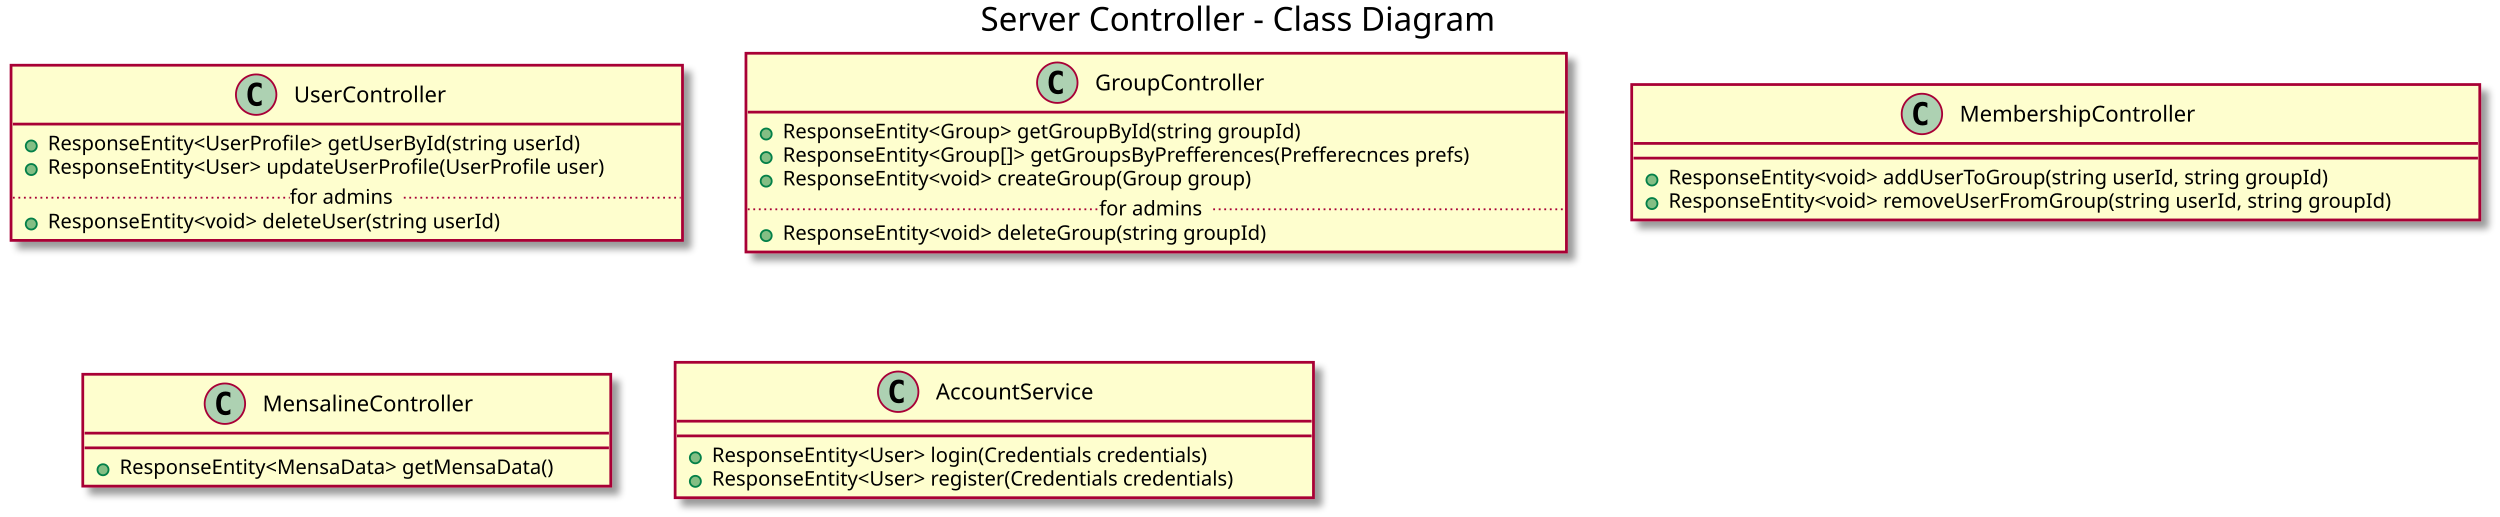
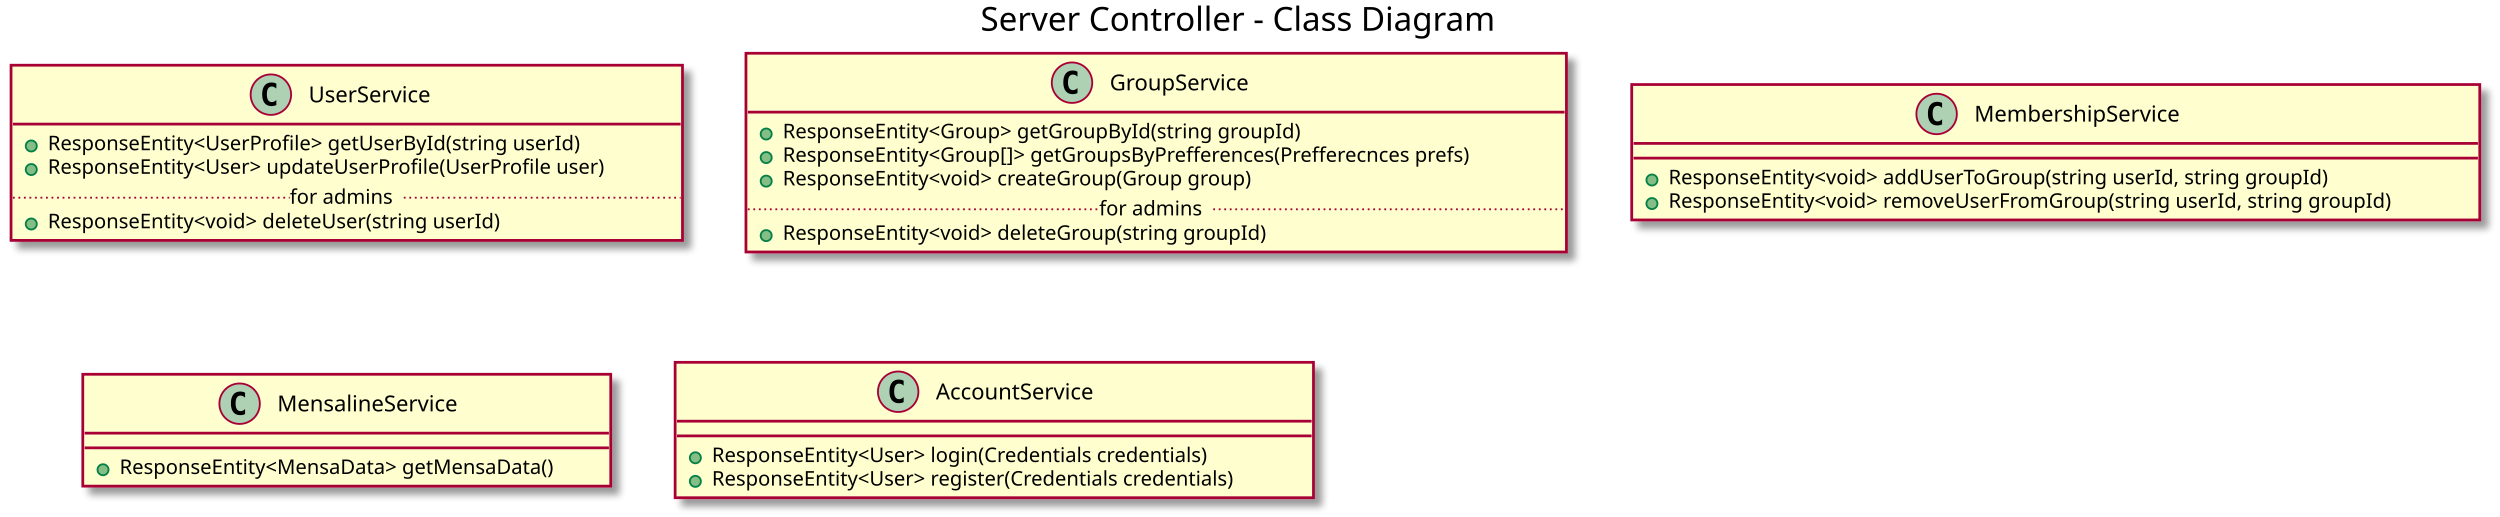
<svg xmlns="http://www.w3.org/2000/svg" contentScriptType="application/ecmascript" contentStyleType="text/css" height="281px" preserveAspectRatio="none" style="width:1359px;height:281px;" version="1.1" viewBox="0 0 1359 281" width="1359px" zoomAndPan="magnify">
  <defs>
-     <filter height="300%" id="fjequhspja5wd" width="300%" x="-1" y="-1">
+     <filter height="300%" id="f117koanh6hu09" width="300%" x="-1" y="-1">
      <feGaussianBlur result="blurOut" stdDeviation="2.0" />
      <feColorMatrix in="blurOut" result="blurOut2" type="matrix" values="0 0 0 0 0 0 0 0 0 0 0 0 0 0 0 0 0 0 .4 0" />
      <feOffset dx="4.0" dy="4.0" in="blurOut2" result="blurOut3" />
      <feBlend in="SourceGraphic" in2="blurOut3" mode="normal" />
    </filter>
  </defs>
  <g>
    <text fill="#000000" font-family="sans-serif" font-size="18" lengthAdjust="spacingAndGlyphs" textLength="300" x="533" y="16.708">Server Controller - Class Diagram</text>
-     <rect fill="#FEFECE" filter="url(#fjequhspja5wd)" height="95.219" id="UserController" style="stroke: #A80036; stroke-width: 1.5;" width="365" x="6" y="35.453" />
-     <ellipse cx="139.25" cy="51.453" fill="#ADD1B2" rx="11" ry="11" style="stroke: #A80036; stroke-width: 1.0;" />
-     <path d="M142.219,57.094 Q141.641,57.391 141,57.539 Q140.359,57.688 139.656,57.688 Q137.156,57.688 135.836,56.039 Q134.516,54.391 134.516,51.266 Q134.516,48.141 135.836,46.484 Q137.156,44.828 139.656,44.828 Q140.359,44.828 141.008,44.984 Q141.656,45.141 142.219,45.438 L142.219,48.156 Q141.594,47.578 141,47.305 Q140.406,47.031 139.781,47.031 Q138.438,47.031 137.75,48.102 Q137.062,49.172 137.062,51.266 Q137.062,53.359 137.75,54.43 Q138.438,55.5 139.781,55.5 Q140.406,55.5 141,55.227 Q141.594,54.953 142.219,54.375 L142.219,57.094 Z " />
-     <text fill="#000000" font-family="sans-serif" font-size="12" lengthAdjust="spacingAndGlyphs" textLength="90" x="159.75" y="55.607">UserController</text>
+     <rect fill="#FEFECE" filter="url(#f117koanh6hu09)" height="95.219" id="UserService" style="stroke: #A80036; stroke-width: 1.5;" width="365" x="6" y="35.453" />
+     <ellipse cx="147.25" cy="51.453" fill="#ADD1B2" rx="11" ry="11" style="stroke: #A80036; stroke-width: 1.0;" />
+     <path d="M150.219,57.094 Q149.641,57.391 149,57.539 Q148.359,57.688 147.656,57.688 Q145.156,57.688 143.836,56.039 Q142.516,54.391 142.516,51.266 Q142.516,48.141 143.836,46.484 Q145.156,44.828 147.656,44.828 Q148.359,44.828 149.008,44.984 Q149.656,45.141 150.219,45.438 L150.219,48.156 Q149.594,47.578 149,47.305 Q148.406,47.031 147.781,47.031 Q146.438,47.031 145.75,48.102 Q145.062,49.172 145.062,51.266 Q145.062,53.359 145.75,54.43 Q146.438,55.5 147.781,55.5 Q148.406,55.5 149,55.227 Q149.594,54.953 150.219,54.375 L150.219,57.094 Z " />
+     <text fill="#000000" font-family="sans-serif" font-size="12" lengthAdjust="spacingAndGlyphs" textLength="74" x="167.75" y="55.607">UserService</text>
    <line style="stroke: #A80036; stroke-width: 1.5;" x1="7" x2="370" y1="67.453" y2="67.453" />
    <ellipse cx="17" cy="79.356" fill="#84BE84" rx="3" ry="3" style="stroke: #038048; stroke-width: 1.0;" />
    <text fill="#000000" font-family="sans-serif" font-size="11" lengthAdjust="spacingAndGlyphs" textLength="322" x="26" y="81.664">ResponseEntity&lt;UserProfile&gt; getUserById(string userId)</text>
    <ellipse cx="17" cy="92.16" fill="#84BE84" rx="3" ry="3" style="stroke: #038048; stroke-width: 1.0;" />
    <text fill="#000000" font-family="sans-serif" font-size="11" lengthAdjust="spacingAndGlyphs" textLength="339" x="26" y="94.468">ResponseEntity&lt;User&gt; updateUserProfile(UserProfile user)</text>
    <ellipse cx="17" cy="121.769" fill="#84BE84" rx="3" ry="3" style="stroke: #038048; stroke-width: 1.0;" />
    <text fill="#000000" font-family="sans-serif" font-size="11" lengthAdjust="spacingAndGlyphs" textLength="275" x="26" y="124.078">ResponseEntity&lt;void&gt; deleteUser(string userId)</text>
    <line style="stroke: #A80036; stroke-width: 1.0; stroke-dasharray: 1.0,2.0;" x1="7" x2="157.5" y1="107.465" y2="107.465" />
    <text fill="#000000" font-family="sans-serif" font-size="11" lengthAdjust="spacingAndGlyphs" textLength="62" x="157.5" y="110.773">for admins</text>
    <line style="stroke: #A80036; stroke-width: 1.0; stroke-dasharray: 1.0,2.0;" x1="219.5" x2="370" y1="107.465" y2="107.465" />
-     <rect fill="#FEFECE" filter="url(#fjequhspja5wd)" height="108.023" id="GroupController" style="stroke: #A80036; stroke-width: 1.5;" width="446" x="405.5" y="28.953" />
-     <ellipse cx="574.75" cy="44.953" fill="#ADD1B2" rx="11" ry="11" style="stroke: #A80036; stroke-width: 1.0;" />
-     <path d="M577.719,50.594 Q577.141,50.891 576.5,51.039 Q575.859,51.188 575.156,51.188 Q572.656,51.188 571.336,49.539 Q570.016,47.891 570.016,44.766 Q570.016,41.641 571.336,39.984 Q572.656,38.328 575.156,38.328 Q575.859,38.328 576.508,38.484 Q577.156,38.641 577.719,38.938 L577.719,41.656 Q577.094,41.078 576.5,40.805 Q575.906,40.531 575.281,40.531 Q573.938,40.531 573.25,41.602 Q572.562,42.672 572.562,44.766 Q572.562,46.859 573.25,47.93 Q573.938,49 575.281,49 Q575.906,49 576.5,48.727 Q577.094,48.453 577.719,47.875 L577.719,50.594 Z " />
-     <text fill="#000000" font-family="sans-serif" font-size="12" lengthAdjust="spacingAndGlyphs" textLength="99" x="595.25" y="49.107">GroupController</text>
+     <rect fill="#FEFECE" filter="url(#f117koanh6hu09)" height="108.023" id="GroupService" style="stroke: #A80036; stroke-width: 1.5;" width="446" x="405.5" y="28.953" />
+     <ellipse cx="582.75" cy="44.953" fill="#ADD1B2" rx="11" ry="11" style="stroke: #A80036; stroke-width: 1.0;" />
+     <path d="M585.719,50.594 Q585.141,50.891 584.5,51.039 Q583.859,51.188 583.156,51.188 Q580.656,51.188 579.336,49.539 Q578.016,47.891 578.016,44.766 Q578.016,41.641 579.336,39.984 Q580.656,38.328 583.156,38.328 Q583.859,38.328 584.508,38.484 Q585.156,38.641 585.719,38.938 L585.719,41.656 Q585.094,41.078 584.5,40.805 Q583.906,40.531 583.281,40.531 Q581.938,40.531 581.25,41.602 Q580.562,42.672 580.562,44.766 Q580.562,46.859 581.25,47.93 Q581.938,49 583.281,49 Q583.906,49 584.5,48.727 Q585.094,48.453 585.719,47.875 L585.719,50.594 Z " />
+     <text fill="#000000" font-family="sans-serif" font-size="12" lengthAdjust="spacingAndGlyphs" textLength="83" x="603.25" y="49.107">GroupService</text>
    <line style="stroke: #A80036; stroke-width: 1.5;" x1="406.5" x2="850.5" y1="60.953" y2="60.953" />
    <ellipse cx="416.5" cy="72.856" fill="#84BE84" rx="3" ry="3" style="stroke: #038048; stroke-width: 1.0;" />
    <text fill="#000000" font-family="sans-serif" font-size="11" lengthAdjust="spacingAndGlyphs" textLength="309" x="425.5" y="75.164">ResponseEntity&lt;Group&gt; getGroupById(string groupId)</text>
    <ellipse cx="416.5" cy="85.66" fill="#84BE84" rx="3" ry="3" style="stroke: #038048; stroke-width: 1.0;" />
    <text fill="#000000" font-family="sans-serif" font-size="11" lengthAdjust="spacingAndGlyphs" textLength="420" x="425.5" y="87.968">ResponseEntity&lt;Group[]&gt; getGroupsByPrefferences(Prefferecnces prefs)</text>
    <ellipse cx="416.5" cy="98.465" fill="#84BE84" rx="3" ry="3" style="stroke: #038048; stroke-width: 1.0;" />
    <text fill="#000000" font-family="sans-serif" font-size="11" lengthAdjust="spacingAndGlyphs" textLength="283" x="425.5" y="100.773">ResponseEntity&lt;void&gt; createGroup(Group group)</text>
    <ellipse cx="416.5" cy="128.074" fill="#84BE84" rx="3" ry="3" style="stroke: #038048; stroke-width: 1.0;" />
    <text fill="#000000" font-family="sans-serif" font-size="11" lengthAdjust="spacingAndGlyphs" textLength="290" x="425.5" y="130.382">ResponseEntity&lt;void&gt; deleteGroup(string groupId)</text>
    <line style="stroke: #A80036; stroke-width: 1.0; stroke-dasharray: 1.0,2.0;" x1="406.5" x2="597.5" y1="113.769" y2="113.769" />
    <text fill="#000000" font-family="sans-serif" font-size="11" lengthAdjust="spacingAndGlyphs" textLength="62" x="597.5" y="117.078">for admins</text>
    <line style="stroke: #A80036; stroke-width: 1.0; stroke-dasharray: 1.0,2.0;" x1="659.5" x2="850.5" y1="113.769" y2="113.769" />
-     <rect fill="#FEFECE" filter="url(#fjequhspja5wd)" height="73.609" id="MembershipController" style="stroke: #A80036; stroke-width: 1.5;" width="461" x="887" y="45.953" />
-     <ellipse cx="1044.75" cy="61.953" fill="#ADD1B2" rx="11" ry="11" style="stroke: #A80036; stroke-width: 1.0;" />
-     <path d="M1047.719,67.594 Q1047.141,67.891 1046.5,68.039 Q1045.859,68.188 1045.156,68.188 Q1042.656,68.188 1041.336,66.539 Q1040.016,64.891 1040.016,61.766 Q1040.016,58.641 1041.336,56.984 Q1042.656,55.328 1045.156,55.328 Q1045.859,55.328 1046.508,55.484 Q1047.156,55.641 1047.719,55.938 L1047.719,58.656 Q1047.094,58.078 1046.5,57.805 Q1045.906,57.531 1045.281,57.531 Q1043.938,57.531 1043.25,58.602 Q1042.562,59.672 1042.562,61.766 Q1042.562,63.859 1043.25,64.93 Q1043.938,66 1045.281,66 Q1045.906,66 1046.5,65.727 Q1047.094,65.453 1047.719,64.875 L1047.719,67.594 Z " />
-     <text fill="#000000" font-family="sans-serif" font-size="12" lengthAdjust="spacingAndGlyphs" textLength="137" x="1065.25" y="66.107">MembershipController</text>
+     <rect fill="#FEFECE" filter="url(#f117koanh6hu09)" height="73.609" id="MembershipService" style="stroke: #A80036; stroke-width: 1.5;" width="461" x="887" y="45.953" />
+     <ellipse cx="1052.75" cy="61.953" fill="#ADD1B2" rx="11" ry="11" style="stroke: #A80036; stroke-width: 1.0;" />
+     <path d="M1055.719,67.594 Q1055.141,67.891 1054.5,68.039 Q1053.859,68.188 1053.156,68.188 Q1050.656,68.188 1049.336,66.539 Q1048.016,64.891 1048.016,61.766 Q1048.016,58.641 1049.336,56.984 Q1050.656,55.328 1053.156,55.328 Q1053.859,55.328 1054.508,55.484 Q1055.156,55.641 1055.719,55.938 L1055.719,58.656 Q1055.094,58.078 1054.5,57.805 Q1053.906,57.531 1053.281,57.531 Q1051.938,57.531 1051.25,58.602 Q1050.562,59.672 1050.562,61.766 Q1050.562,63.859 1051.25,64.93 Q1051.938,66 1053.281,66 Q1053.906,66 1054.5,65.727 Q1055.094,65.453 1055.719,64.875 L1055.719,67.594 Z " />
+     <text fill="#000000" font-family="sans-serif" font-size="12" lengthAdjust="spacingAndGlyphs" textLength="121" x="1073.25" y="66.107">MembershipService</text>
    <line style="stroke: #A80036; stroke-width: 1.5;" x1="888" x2="1347" y1="77.953" y2="77.953" />
    <line style="stroke: #A80036; stroke-width: 1.5;" x1="888" x2="1347" y1="85.953" y2="85.953" />
    <ellipse cx="898" cy="97.856" fill="#84BE84" rx="3" ry="3" style="stroke: #038048; stroke-width: 1.0;" />
    <text fill="#000000" font-family="sans-serif" font-size="11" lengthAdjust="spacingAndGlyphs" textLength="398" x="907" y="100.164">ResponseEntity&lt;void&gt; addUserToGroup(string userId, string groupId)</text>
    <ellipse cx="898" cy="110.66" fill="#84BE84" rx="3" ry="3" style="stroke: #038048; stroke-width: 1.0;" />
    <text fill="#000000" font-family="sans-serif" font-size="11" lengthAdjust="spacingAndGlyphs" textLength="435" x="907" y="112.968">ResponseEntity&lt;void&gt; removeUserFromGroup(string userId, string groupId)</text>
-     <rect fill="#FEFECE" filter="url(#fjequhspja5wd)" height="60.805" id="MensalineController" style="stroke: #A80036; stroke-width: 1.5;" width="287" x="45" y="203.453" />
-     <ellipse cx="122.25" cy="219.453" fill="#ADD1B2" rx="11" ry="11" style="stroke: #A80036; stroke-width: 1.0;" />
-     <path d="M125.219,225.094 Q124.641,225.391 124,225.539 Q123.359,225.688 122.656,225.688 Q120.156,225.688 118.836,224.039 Q117.516,222.391 117.516,219.266 Q117.516,216.141 118.836,214.484 Q120.156,212.828 122.656,212.828 Q123.359,212.828 124.008,212.984 Q124.656,213.141 125.219,213.438 L125.219,216.156 Q124.594,215.578 124,215.305 Q123.406,215.031 122.781,215.031 Q121.438,215.031 120.75,216.102 Q120.062,217.172 120.062,219.266 Q120.062,221.359 120.75,222.43 Q121.438,223.5 122.781,223.5 Q123.406,223.5 124,223.227 Q124.594,222.953 125.219,222.375 L125.219,225.094 Z " />
-     <text fill="#000000" font-family="sans-serif" font-size="12" lengthAdjust="spacingAndGlyphs" textLength="124" x="142.75" y="223.607">MensalineController</text>
+     <rect fill="#FEFECE" filter="url(#f117koanh6hu09)" height="60.805" id="MensalineService" style="stroke: #A80036; stroke-width: 1.5;" width="287" x="45" y="203.453" />
+     <ellipse cx="130.25" cy="219.453" fill="#ADD1B2" rx="11" ry="11" style="stroke: #A80036; stroke-width: 1.0;" />
+     <path d="M133.219,225.094 Q132.641,225.391 132,225.539 Q131.359,225.688 130.656,225.688 Q128.156,225.688 126.836,224.039 Q125.516,222.391 125.516,219.266 Q125.516,216.141 126.836,214.484 Q128.156,212.828 130.656,212.828 Q131.359,212.828 132.008,212.984 Q132.656,213.141 133.219,213.438 L133.219,216.156 Q132.594,215.578 132,215.305 Q131.406,215.031 130.781,215.031 Q129.438,215.031 128.75,216.102 Q128.062,217.172 128.062,219.266 Q128.062,221.359 128.75,222.43 Q129.438,223.5 130.781,223.5 Q131.406,223.5 132,223.227 Q132.594,222.953 133.219,222.375 L133.219,225.094 Z " />
+     <text fill="#000000" font-family="sans-serif" font-size="12" lengthAdjust="spacingAndGlyphs" textLength="108" x="150.75" y="223.607">MensalineService</text>
    <line style="stroke: #A80036; stroke-width: 1.5;" x1="46" x2="331" y1="235.453" y2="235.453" />
    <line style="stroke: #A80036; stroke-width: 1.5;" x1="46" x2="331" y1="243.453" y2="243.453" />
    <ellipse cx="56" cy="255.356" fill="#84BE84" rx="3" ry="3" style="stroke: #038048; stroke-width: 1.0;" />
    <text fill="#000000" font-family="sans-serif" font-size="11" lengthAdjust="spacingAndGlyphs" textLength="261" x="65" y="257.664">ResponseEntity&lt;MensaData&gt; getMensaData()</text>
-     <rect fill="#FEFECE" filter="url(#fjequhspja5wd)" height="73.609" id="AccountService" style="stroke: #A80036; stroke-width: 1.5;" width="347" x="367" y="196.953" />
+     <rect fill="#FEFECE" filter="url(#f117koanh6hu09)" height="73.609" id="AccountService" style="stroke: #A80036; stroke-width: 1.5;" width="347" x="367" y="196.953" />
    <ellipse cx="488.25" cy="212.953" fill="#ADD1B2" rx="11" ry="11" style="stroke: #A80036; stroke-width: 1.0;" />
    <path d="M491.219,218.594 Q490.641,218.891 490,219.039 Q489.359,219.188 488.656,219.188 Q486.156,219.188 484.836,217.539 Q483.516,215.891 483.516,212.766 Q483.516,209.641 484.836,207.984 Q486.156,206.328 488.656,206.328 Q489.359,206.328 490.008,206.484 Q490.656,206.641 491.219,206.938 L491.219,209.656 Q490.594,209.078 490,208.805 Q489.406,208.531 488.781,208.531 Q487.438,208.531 486.75,209.602 Q486.062,210.672 486.062,212.766 Q486.062,214.859 486.75,215.93 Q487.438,217 488.781,217 Q489.406,217 490,216.727 Q490.594,216.453 491.219,215.875 L491.219,218.594 Z " />
    <text fill="#000000" font-family="sans-serif" font-size="12" lengthAdjust="spacingAndGlyphs" textLength="96" x="508.75" y="217.107">AccountService</text>
    <line style="stroke: #A80036; stroke-width: 1.5;" x1="368" x2="713" y1="228.953" y2="228.953" />
    <line style="stroke: #A80036; stroke-width: 1.5;" x1="368" x2="713" y1="236.953" y2="236.953" />
    <ellipse cx="378" cy="248.856" fill="#84BE84" rx="3" ry="3" style="stroke: #038048; stroke-width: 1.0;" />
    <text fill="#000000" font-family="sans-serif" font-size="11" lengthAdjust="spacingAndGlyphs" textLength="303" x="387" y="251.164">ResponseEntity&lt;User&gt; login(Credentials credentials)</text>
    <ellipse cx="378" cy="261.66" fill="#84BE84" rx="3" ry="3" style="stroke: #038048; stroke-width: 1.0;" />
    <text fill="#000000" font-family="sans-serif" font-size="11" lengthAdjust="spacingAndGlyphs" textLength="321" x="387" y="263.968">ResponseEntity&lt;User&gt; register(Credentials credentials)</text>
  </g>
</svg>
